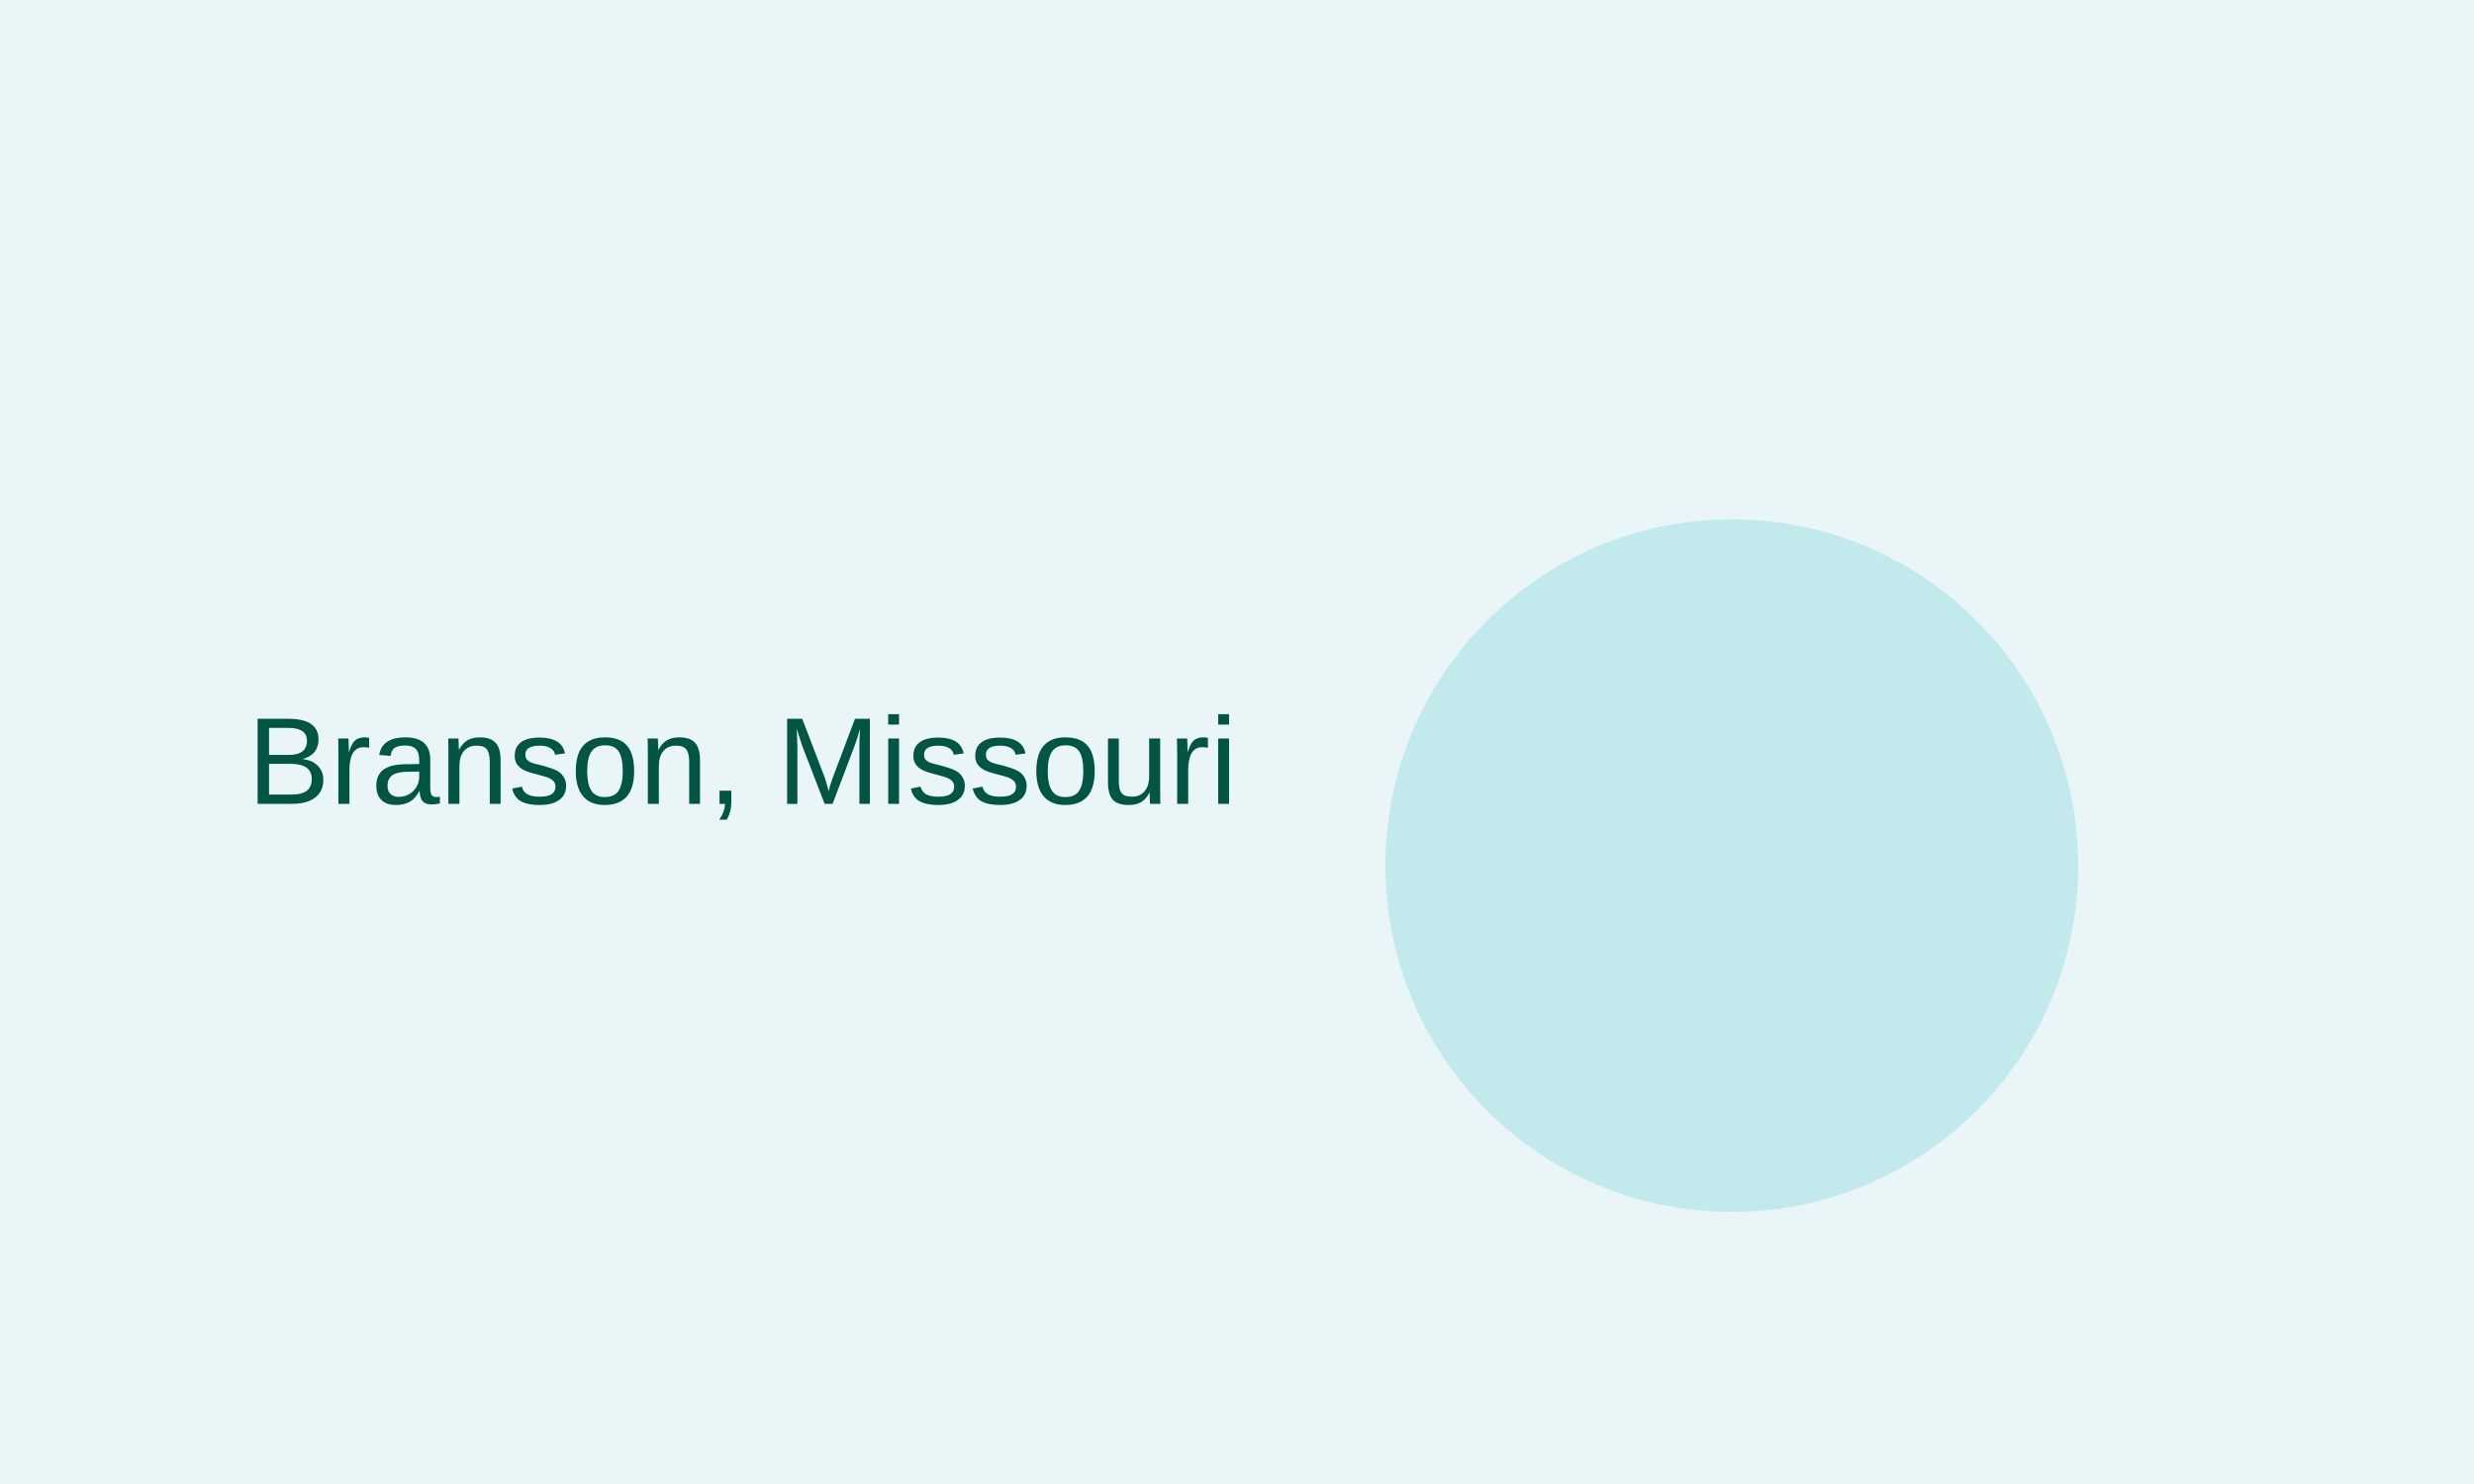
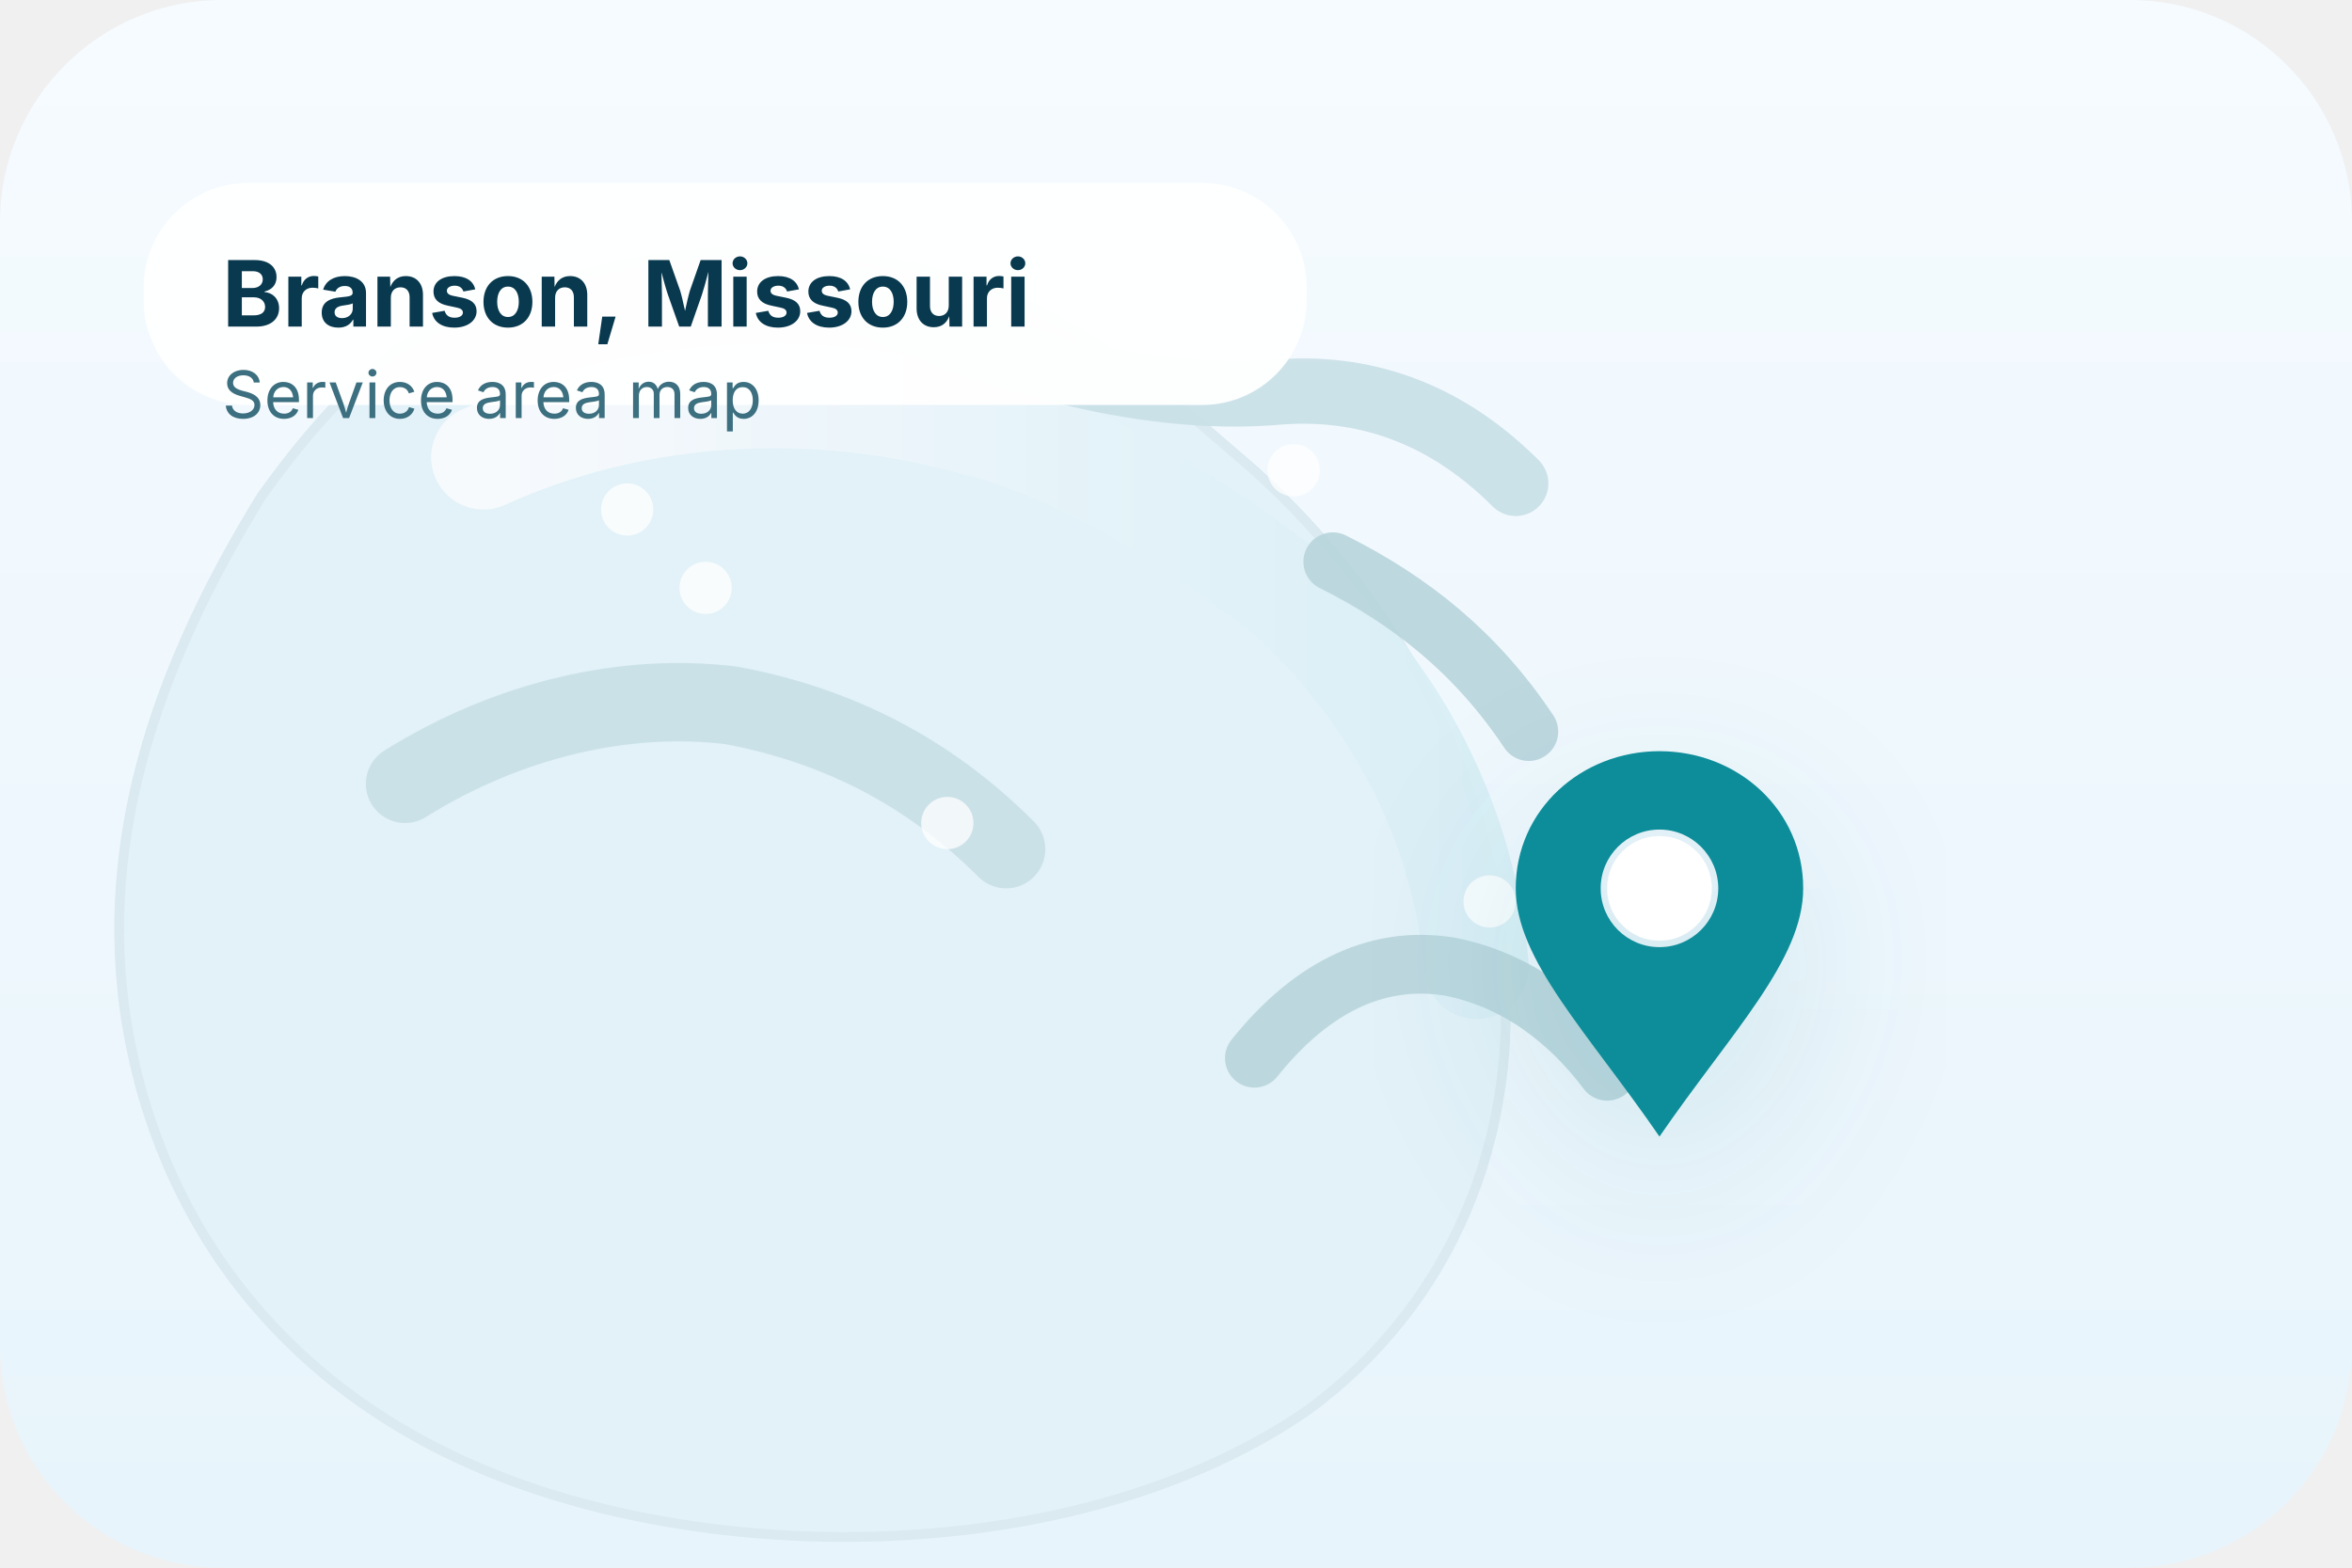
- <svg xmlns="http://www.w3.org/2000/svg" viewBox="0 0 200 120" preserveAspectRatio="xMidYMid meet">
-   <rect width="200" height="120" fill="#eaf5f8" />
-   <circle cx="140" cy="70" r="28" fill="#0bb2b5" opacity="0.18" />
-   <text x="20" y="65" font-family="Arial, Helvetica, sans-serif" font-size="10" fill="#054">Branson, Missouri</text>
+ <svg xmlns="http://www.w3.org/2000/svg" viewBox="0 0 360 240" preserveAspectRatio="xMidYMid meet">
+   <defs>
+     <linearGradient id="bg" x1="0" y1="0" x2="0" y2="1">
+       <stop offset="0%" stop-color="#f6fbff" />
+       <stop offset="100%" stop-color="#e7f4fb" />
+     </linearGradient>
+     <linearGradient id="path" x1="0" y1="0" x2="1" y2="0">
+       <stop offset="0%" stop-color="#f8fbfd" />
+       <stop offset="100%" stop-color="#d8eef6" />
+     </linearGradient>
+     <linearGradient id="main-road" x1="0" y1="0" x2="1" y2="0">
+       <stop offset="0%" stop-color="#c9e3ec" />
+       <stop offset="100%" stop-color="#b2d9e4" />
+     </linearGradient>
+     <filter id="shadow" x="-50%" y="-50%" width="200%" height="200%">
+       <feDropShadow dx="0" dy="10" stdDeviation="14" flood-color="#05738d" flood-opacity=".12" />
+     </filter>
+   </defs>
+   <rect width="360" height="240" rx="34" fill="url(#bg)" />
+   <g fill="none" stroke-linecap="round" stroke-linejoin="round">
+     <path d="M60 54c24-14 54-20 84-12 20 5 34 18 48 30 22 20 36 46 38 74 3 28-8 54-30 70-32 22-82 24-118 12-36-12-56-38-62-68-6-30 4-58 20-84 10-14 20-24 34-30z" fill="#e2f2f8" stroke="#daeaf0" stroke-width="1.5" />
+     <path d="M74 70c22-10 48-12 72-6 18 4 34 14 50 26 18 16 28 36 30 58" stroke="url(#path)" stroke-width="16" opacity=".95" />
+     <path d="M62 120c16-10 34-14 50-12 16 3 30 10 42 22" stroke="#c8dfe6" stroke-width="12" opacity=".88" />
+     <path d="M132 46c18 8 42 16 64 14 14-1 26 4 36 14" stroke="#c8dfe6" stroke-width="10" opacity=".88" />
+     <path d="M204 86c12 6 22 14 30 26" stroke="#b8d5dc" stroke-width="9" opacity=".9" />
+     <path d="M192 162c8-10 18-16 30-14 10 2 18 8 24 16" stroke="#b8d5dc" stroke-width="9" opacity=".9" />
+   </g>
+   <g fill="#fff" opacity=".75">
+     <circle cx="96" cy="78" r="4" />
+     <circle cx="108" cy="90" r="4" />
+     <circle cx="145" cy="126" r="4" />
+     <circle cx="198" cy="72" r="4" />
+     <circle cx="228" cy="138" r="4" />
+   </g>
+   <g filter="url(#shadow)">
+     <path d="M254 115c-12 0-22 9-22 21 0 11 11 22 22 38 11-16 22-27 22-38 0-12-10-21-22-21zm0 30a9 9 0 1 1 0-18 9 9 0 0 1 0 18z" fill="#0b8d99" />
+     <circle cx="254" cy="136" r="8" fill="#fff" />
+   </g>
+   <rect x="22" y="28" width="178" height="34" rx="16" fill="#fff" opacity=".95" />
+   <text x="34" y="50" font-family="Inter, Arial, Helvetica, sans-serif" font-size="14" font-weight="700" fill="#08394e">Branson, Missouri</text>
+   <text x="34" y="64" font-family="Inter, Arial, Helvetica, sans-serif" font-size="10" fill="#3c6f7f">Service area map</text>
</svg>
